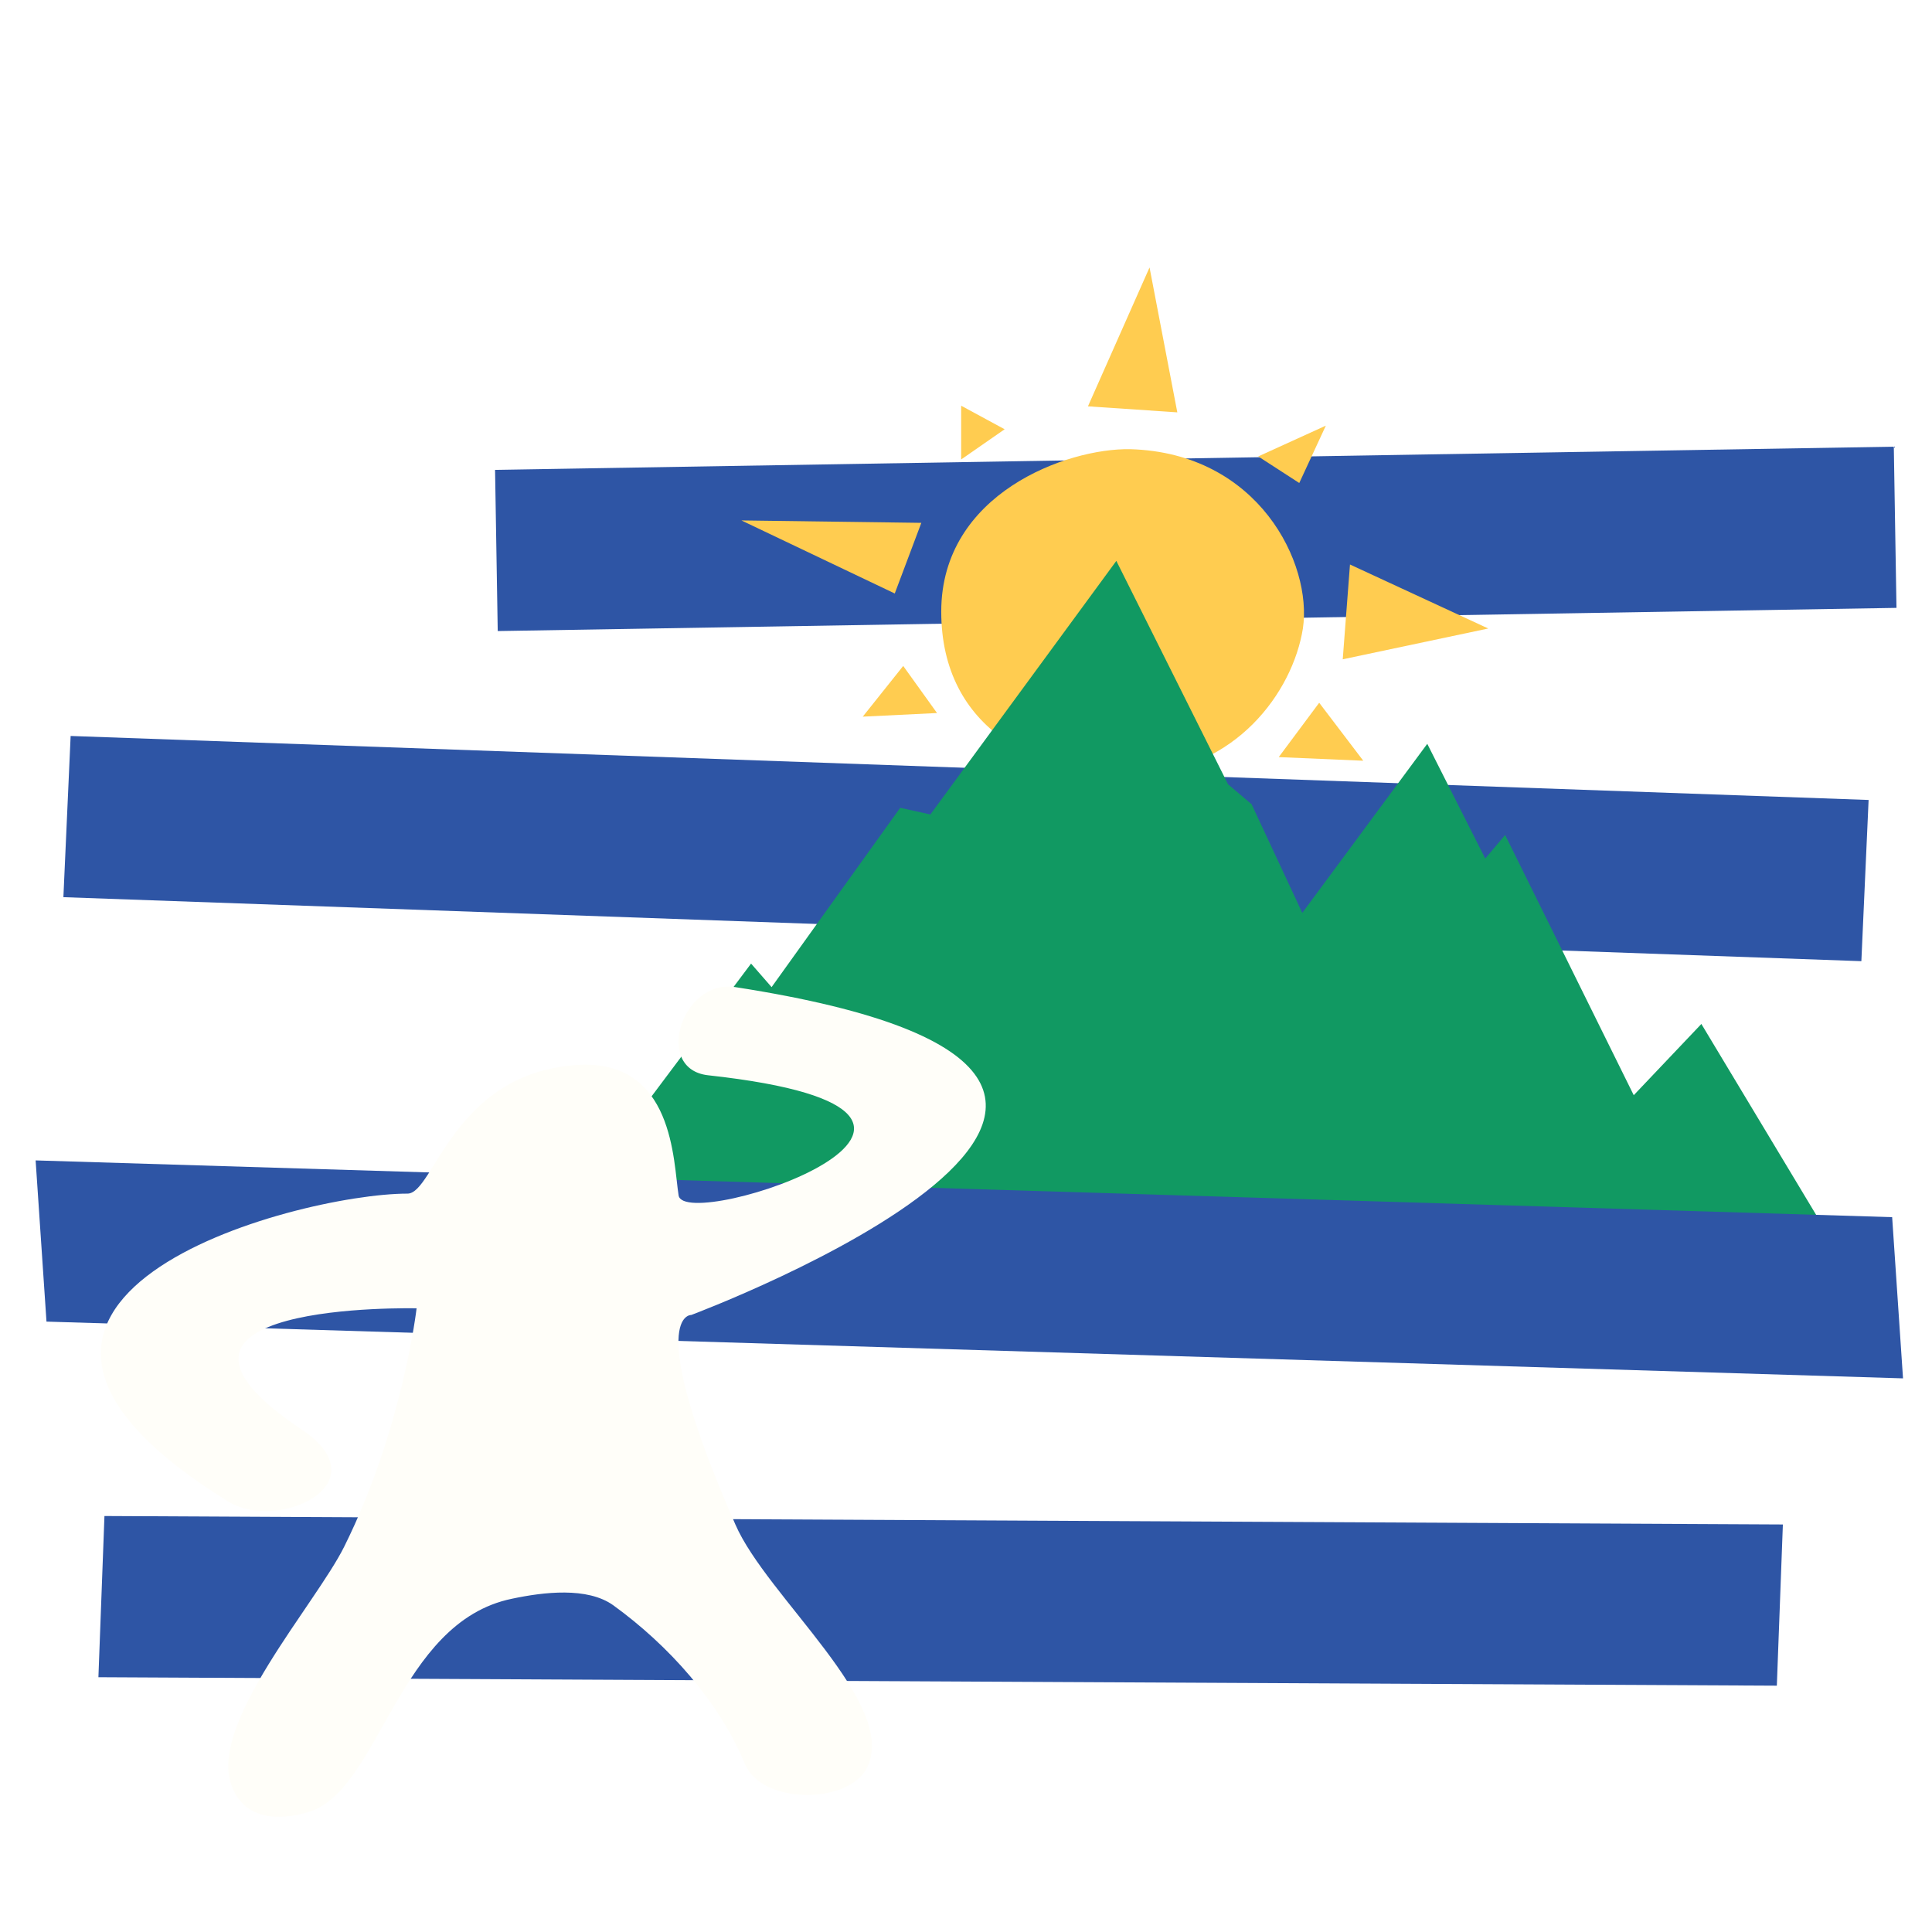
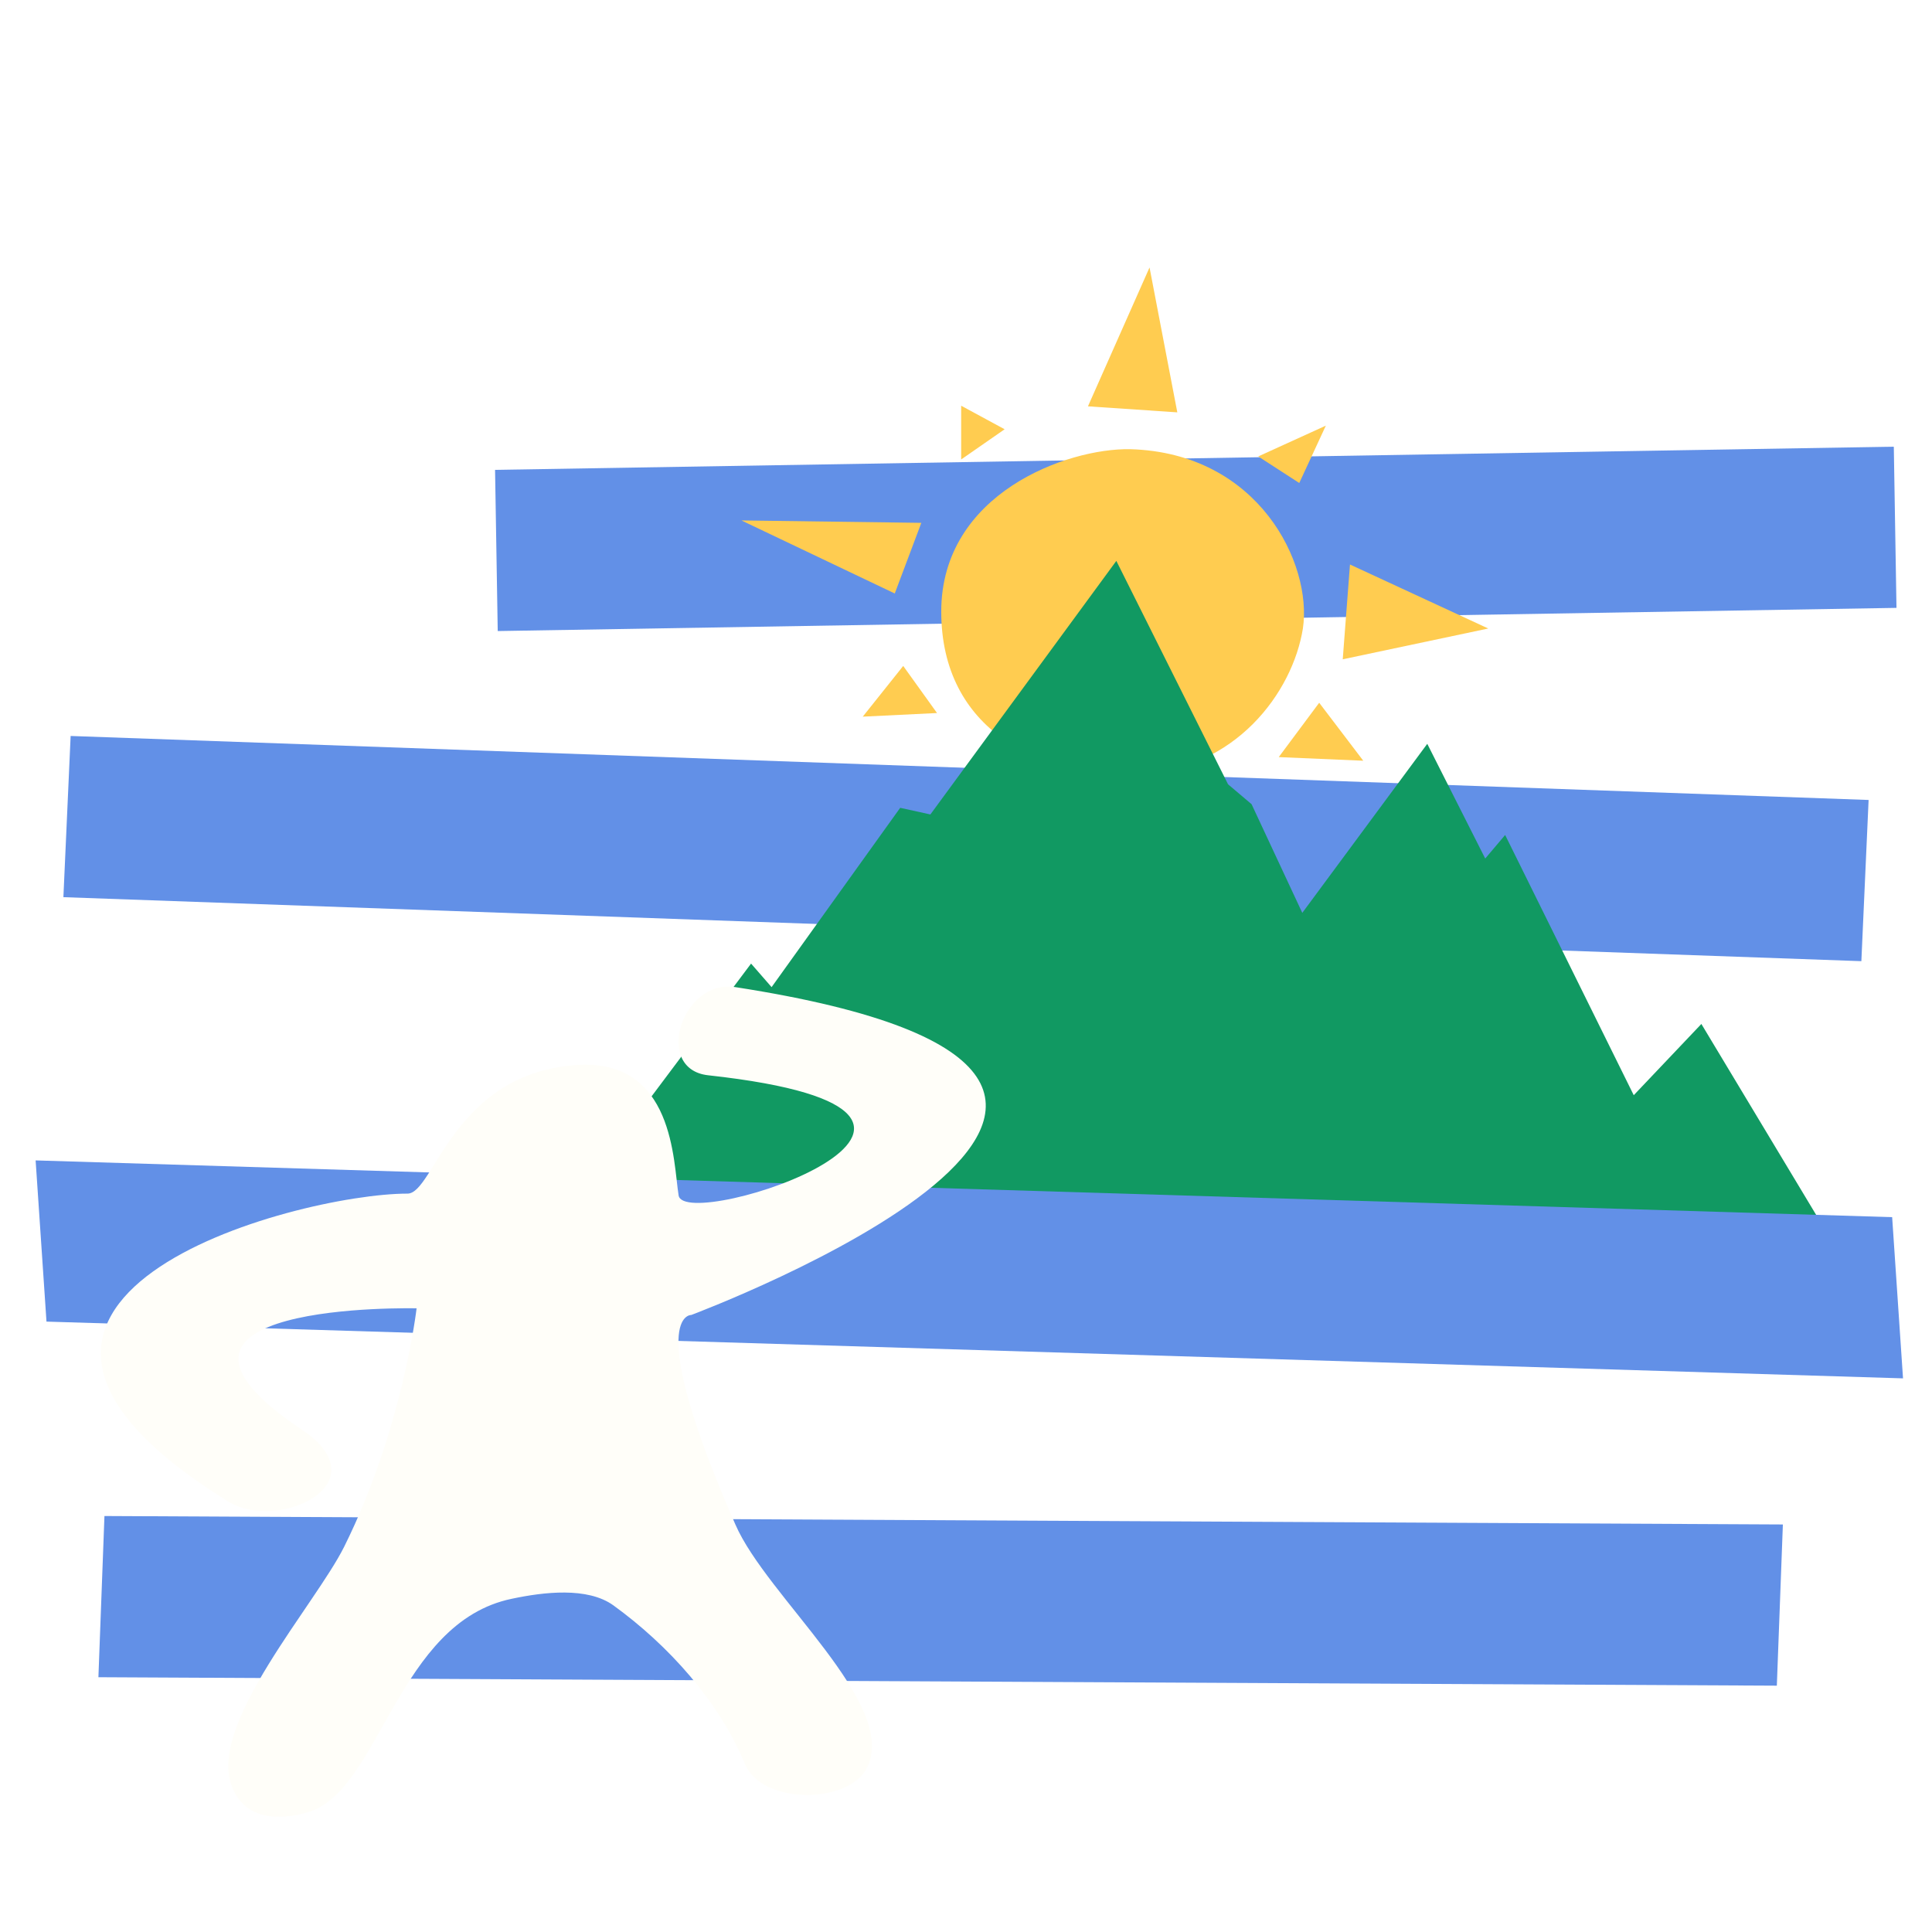
- <svg xmlns="http://www.w3.org/2000/svg" version="1.2" baseProfile="tiny" id="Layer_1" x="0px" y="0px" width="320px" height="320px" viewBox="0 0 320 320" xml:space="preserve">
-   <rect x="82.2" y="75.9" transform="matrix(0.9999 -1.657031e-02 1.657031e-02 0.9999 -1.452 3.2945)" fill="#2E55A5" width="231.7" height="26.7" />
-   <path fill="#FFCC50" d="M187.2,74.4c21.3,0.6,30.2,19,28.6,29.7c-1.7,10.6-11.2,23.5-27.4,24.1s-32.5-7.3-32.5-26.9  S176.8,74.2,187.2,74.4z" />
-   <polygon fill="#2E55A5" points="309.5,132.5 308.3,159.2 10.5,148.6 11.7,121.9 " />
-   <polygon fill="#2E55A5" points="295.3,252.5 294.3,279.2 16.3,277.8 17.3,251.1 " />
-   <polygon fill="#119962" points="94.2,199.9 124.4,159.6 127.8,163.5 149.1,133.8 154.1,134.9 184.9,92.9 203.4,129.9 207.3,133.2   215.7,151.2 236.4,123.2 246,142.2 249.3,138.3 270.6,181.4 281.8,169.6 302,203.2 243.7,207.7 159.2,208.8 125,207.2 " />
-   <polygon fill="#2E55A5" points="313.4,201.6 315.2,228.3 7.7,218.9 5.9,192.2 " />
-   <path fill="#FFFEF9" d="M50,236.8c-31.9-21.3,19-20.1,19-20.1s-2.3,20-12,39.5c-4.8,9.6-22.3,29.1-18.7,39.4  c1.9,5.5,7.3,6.2,12.9,4.5c11.8-3.7,14.6-31.4,33.6-35.3c5.2-1.1,12.5-2,16.8,1.1c9.1,6.6,17.5,15.9,21.8,26.3  c2.8,6.7,17.1,6.7,20.2,0.6c5.3-10.5-16.6-28.3-21.8-40.3c-15.4-35.1-7.3-34.7-7.3-34.7s104.7-39.2,7.3-54.3  c-8.9-1.4-13.6,13.6-4.5,14.6c56.6,6.2-3.9,26.3-4.9,19.9c-0.9-5.5-0.7-22.7-16.9-21.6c-20.5,1.4-23.6,21.3-28,21.3  c-18.5,0-84,17.4-29.7,51C46.1,253.8,63.3,245.7,50,236.8z" />
-   <polygon fill="#FFCC50" points="180.2,67.3 190.4,44.3 195,68.3 " />
-   <polygon fill="#FFCC50" points="166.4,71.1 159.2,67.2 159.2,76.1 " />
-   <polygon fill="#FFCC50" points="152.6,86.6 122.8,86.2 148.2,98.3 " />
-   <polygon fill="#FFCC50" points="149.6,110.3 142.9,118.7 155.2,118.1 " />
-   <polygon fill="#FFCC50" points="218.5,116.4 225.8,126 211.8,125.4 " />
-   <polygon fill="#FFCC50" points="222.4,109.2 246.5,104.1 223.6,93.5 " />
-   <polygon fill="#FFCC50" points="215.2,80 219.6,70.5 208.4,75.6 " />
+ <svg xmlns="http://www.w3.org/2000/svg" version="1.1" id="Layer_1" x="0px" y="0px" width="320px" height="320px" viewBox="0 0 320 320" style="enable-background:new 0 0 320 320;" xml:space="preserve">
+   <style type="text/css">
+ 	.st0{fill:#6290E7;}
+ 	.st1{fill:#FFCC50;}
+ 	.st2{fill:#119962;}
+ 	.st3{fill:#FFFEF9;}
+ </style>
+   <rect x="82.2" y="75.9" transform="matrix(0.9999 -1.656969e-02 1.656969e-02 0.9999 -1.4517 3.294)" class="st0" width="231.7" height="26.7" />
+   <path class="st1" d="M187.2,74.4c21.3,0.6,30.2,19,28.6,29.7c-1.7,10.6-11.2,23.5-27.4,24.1s-32.5-7.3-32.5-26.9  S176.8,74.2,187.2,74.4z" />
+   <polygon class="st0" points="309.5,132.5 308.3,159.2 10.5,148.6 11.7,121.9 " />
+   <polygon class="st0" points="295.3,252.5 294.3,279.2 16.3,277.8 17.3,251.1 " />
+   <polygon class="st2" points="94.2,199.9 124.4,159.6 127.8,163.5 149.1,133.8 154.1,134.9 184.9,92.9 203.4,129.9 207.3,133.2   215.7,151.2 236.4,123.2 246,142.2 249.3,138.3 270.6,181.4 281.8,169.6 302,203.2 243.7,207.7 159.2,208.8 125,207.2 " />
+   <polygon class="st0" points="313.4,201.6 315.2,228.3 7.7,218.9 5.9,192.2 " />
+   <path class="st3" d="M50,236.8c-31.9-21.3,19-20.1,19-20.1s-2.3,20-12,39.5c-4.8,9.6-22.3,29.1-18.7,39.4c1.9,5.5,7.3,6.2,12.9,4.5  c11.8-3.7,14.6-31.4,33.6-35.3c5.2-1.1,12.5-2,16.8,1.1c9.1,6.6,17.5,15.9,21.8,26.3c2.8,6.7,17.1,6.7,20.2,0.6  c5.3-10.5-16.6-28.3-21.8-40.3c-15.4-35.1-7.3-34.7-7.3-34.7s104.7-39.2,7.3-54.3c-8.9-1.4-13.6,13.6-4.5,14.6  c56.6,6.2-3.9,26.3-4.9,19.9c-0.9-5.5-0.7-22.7-16.9-21.6c-20.5,1.4-23.6,21.3-28,21.3c-18.5,0-84,17.4-29.7,51  C46.1,253.8,63.3,245.7,50,236.8z" />
+   <polygon class="st1" points="180.2,67.3 190.4,44.3 195,68.3 " />
+   <polygon class="st1" points="166.4,71.1 159.2,67.2 159.2,76.1 " />
+   <polygon class="st1" points="152.6,86.6 122.8,86.2 148.2,98.3 " />
+   <polygon class="st1" points="149.6,110.3 142.9,118.7 155.2,118.1 " />
+   <polygon class="st1" points="218.5,116.4 225.8,126 211.8,125.4 " />
+   <polygon class="st1" points="222.4,109.2 246.5,104.1 223.6,93.5 " />
+   <polygon class="st1" points="215.2,80 219.6,70.5 208.4,75.6 " />
</svg>
